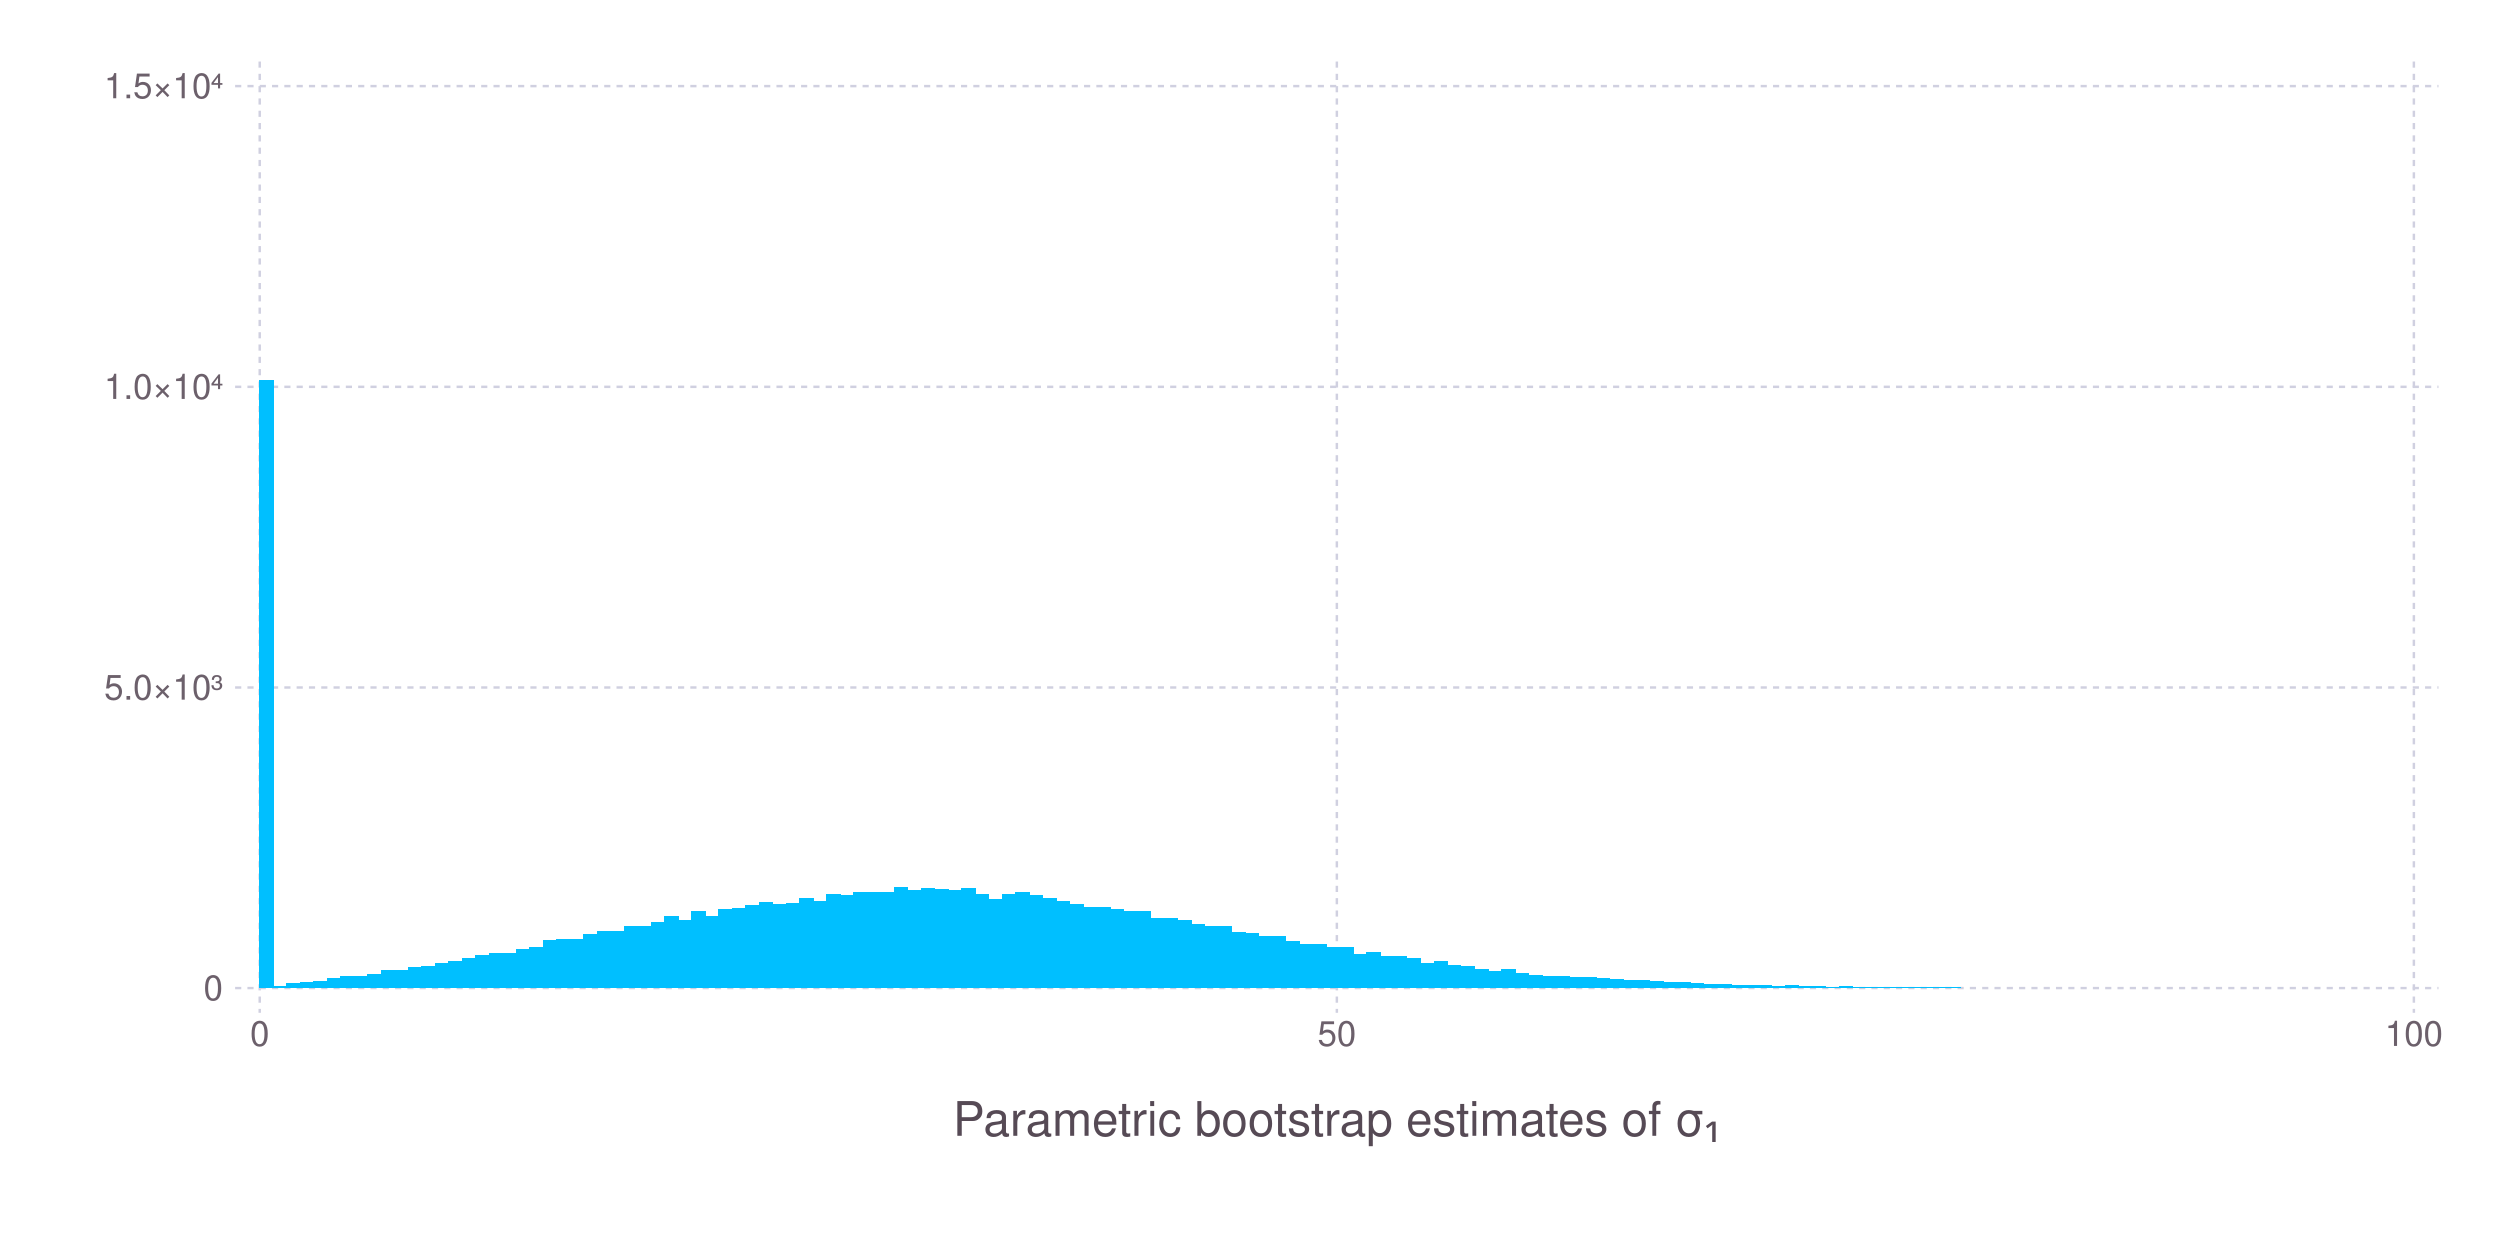
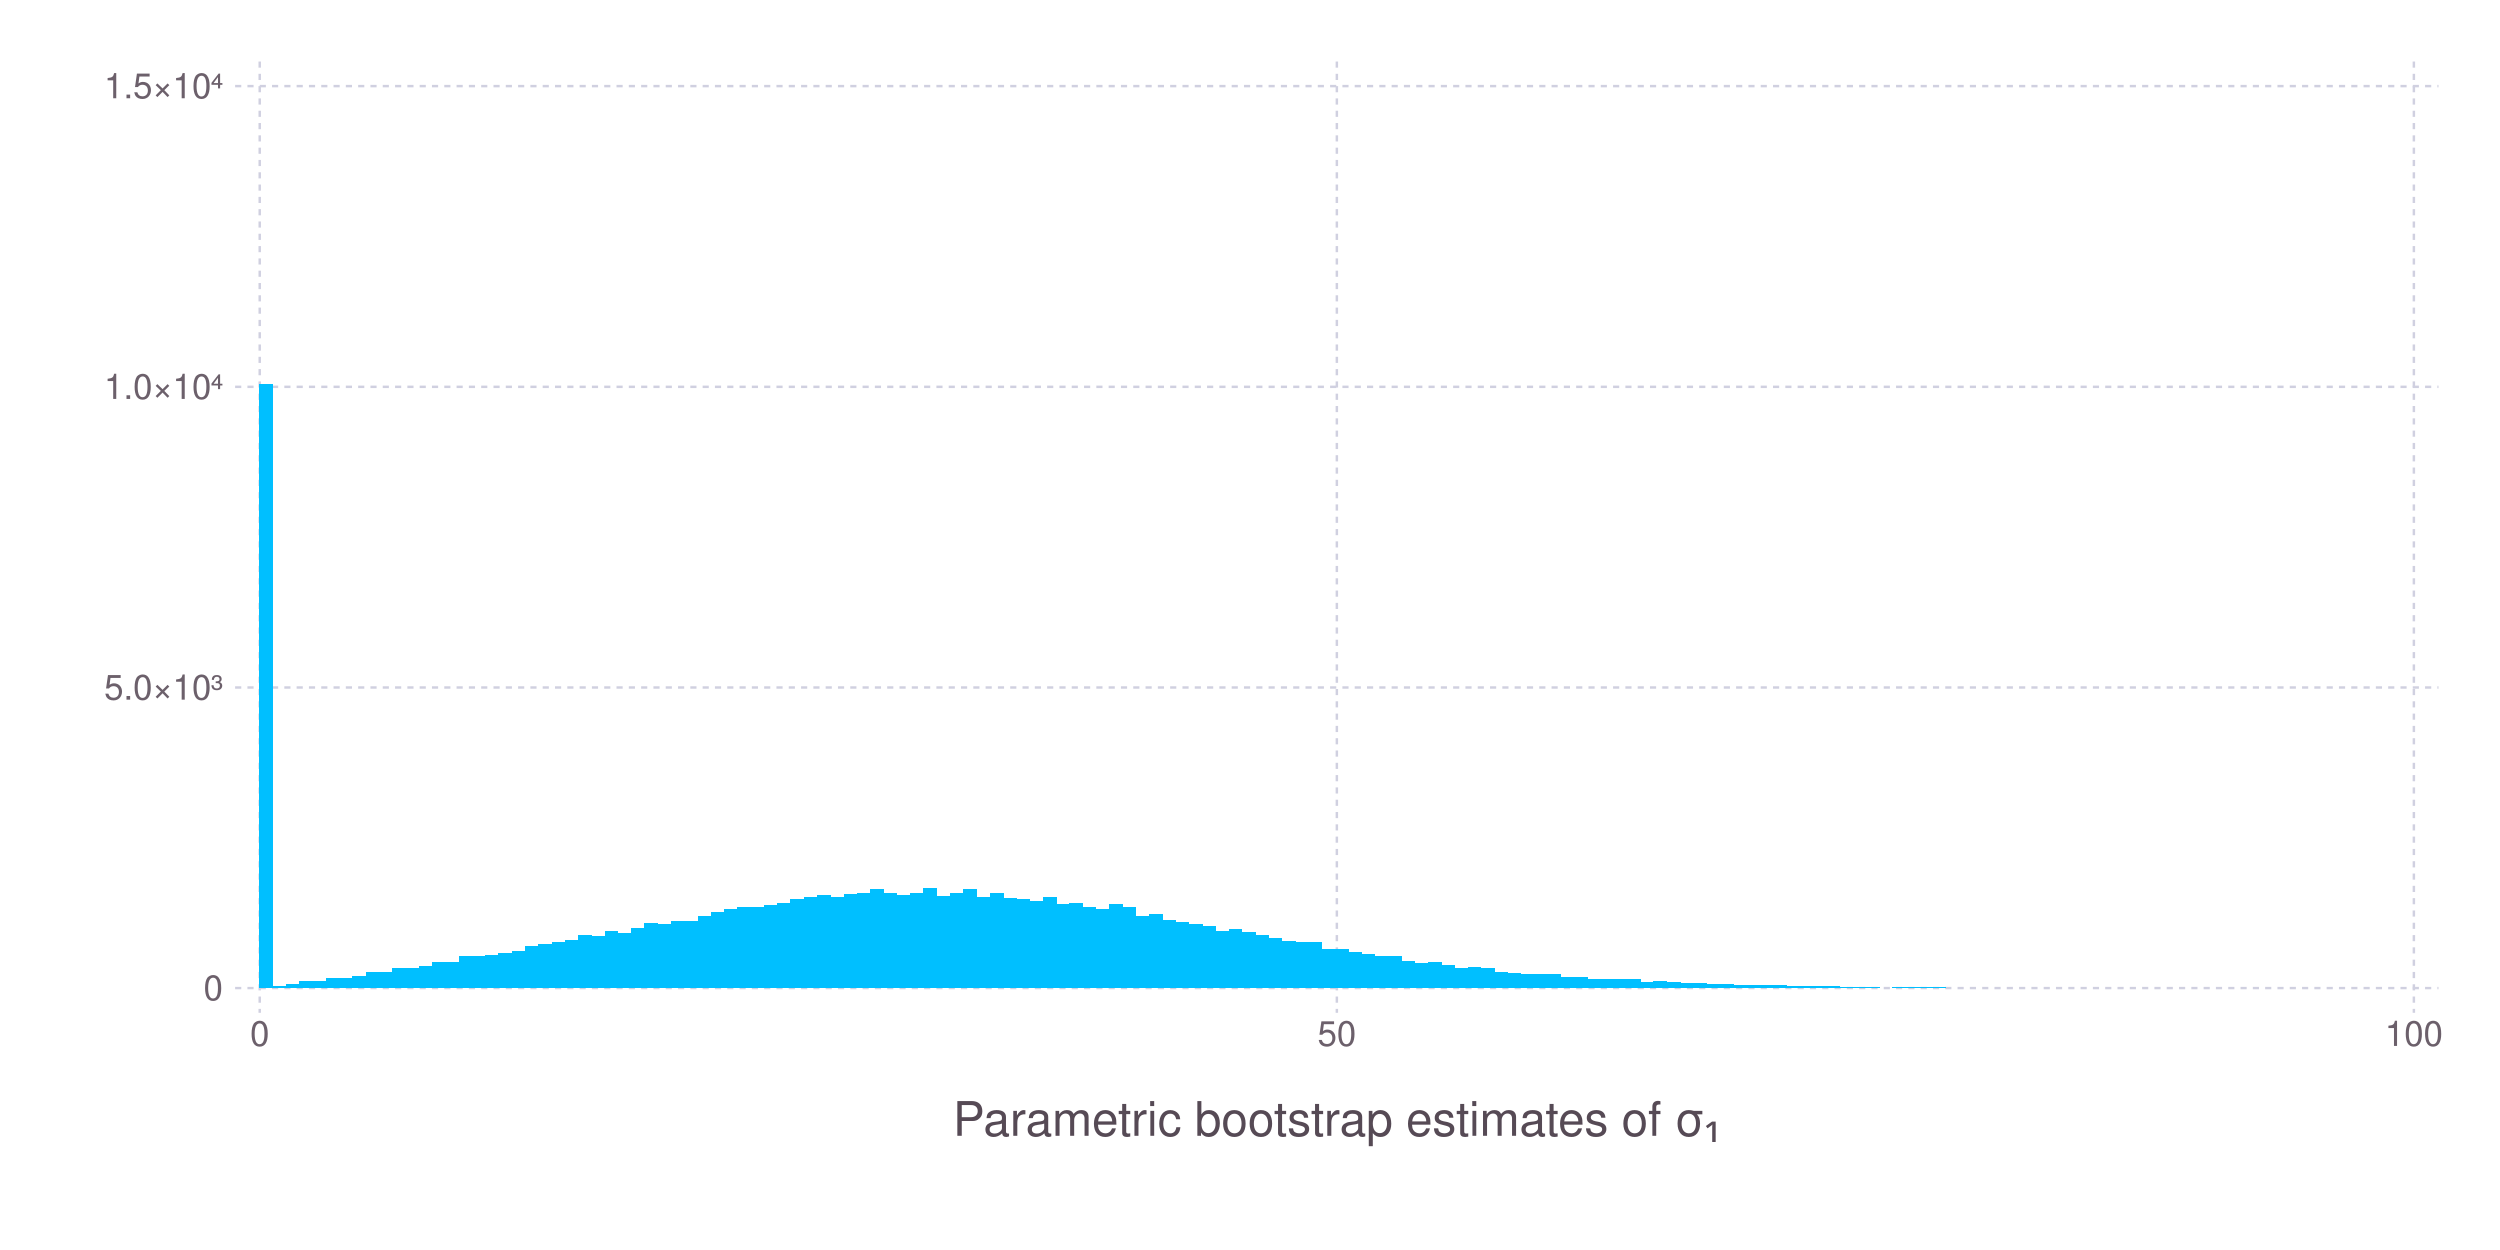
<svg xmlns="http://www.w3.org/2000/svg" version="1.2" width="203.2mm" height="101.6mm" viewBox="0 0 203.2 101.6" stroke="none" fill="#000000" stroke-width="0.3" font-size="3.88">
-   <g class="plotroot xscalable yscalable" id="img-110109c0-1">
-     <g font-size="3.88" font-family="'PT Sans','Helvetica Neue','Helvetica',sans-serif" fill="#564A55" stroke="#000000" stroke-opacity="0.000" id="img-110109c0-2">
+   <g class="plotroot xscalable yscalable" id="img-01f97510-1">
+     <g font-size="3.88" font-family="'PT Sans','Helvetica Neue','Helvetica',sans-serif" fill="#564A55" stroke="#000000" stroke-opacity="0.000" id="img-01f97510-2">
      <text x="108.66" y="89.99" text-anchor="middle" dy="0.6em">Parametric bootstrap estimates of σ₁</text>
    </g>
-     <g class="guide xlabels" font-size="2.82" font-family="'PT Sans Caption','Helvetica Neue','Helvetica',sans-serif" fill="#6C606B" id="img-110109c0-3">
+     <g class="guide xlabels" font-size="2.82" font-family="'PT Sans Caption','Helvetica Neue','Helvetica',sans-serif" fill="#6C606B" id="img-01f97510-3">
      <text x="21.11" y="83.32" text-anchor="middle" dy="0.6em">0</text>
      <text x="108.66" y="83.32" text-anchor="middle" dy="0.6em">50</text>
      <text x="196.2" y="83.32" text-anchor="middle" dy="0.6em">100</text>
    </g>
-     <g clip-path="url(#img-110109c0-4)">
-       <g id="img-110109c0-5">
-         <g pointer-events="visible" opacity="1" fill="#000000" fill-opacity="0.000" stroke="#000000" stroke-opacity="0.000" class="guide background" id="img-110109c0-6">
+     <g clip-path="url(#img-01f97510-4)">
+       <g id="img-01f97510-5">
+         <g pointer-events="visible" opacity="1" fill="#000000" fill-opacity="0.000" stroke="#000000" stroke-opacity="0.000" class="guide background" id="img-01f97510-6">
          <rect x="19.11" y="5" width="179.09" height="77.32" />
        </g>
-         <g class="guide ygridlines xfixed" stroke-dasharray="0.5,0.5" stroke-width="0.2" stroke="#D0D0E0" id="img-110109c0-7">
+         <g class="guide ygridlines xfixed" stroke-dasharray="0.5,0.5" stroke-width="0.2" stroke="#D0D0E0" id="img-01f97510-7">
          <path fill="none" d="M19.11,80.31 L 198.2 80.31" />
          <path fill="none" d="M19.11,55.88 L 198.2 55.88" />
          <path fill="none" d="M19.11,31.44 L 198.2 31.44" />
          <path fill="none" d="M19.11,7 L 198.2 7" />
        </g>
-         <g class="guide xgridlines yfixed" stroke-dasharray="0.5,0.5" stroke-width="0.2" stroke="#D0D0E0" id="img-110109c0-8">
+         <g class="guide xgridlines yfixed" stroke-dasharray="0.5,0.5" stroke-width="0.2" stroke="#D0D0E0" id="img-01f97510-8">
          <path fill="none" d="M21.11,5 L 21.11 82.32" />
          <path fill="none" d="M108.66,5 L 108.66 82.32" />
          <path fill="none" d="M196.2,5 L 196.2 82.32" />
        </g>
-         <g class="plotpanel" id="img-110109c0-9">
-           <g shape-rendering="crispEdges" stroke-width="0.3" id="img-110109c0-10">
-             <g stroke="#000000" stroke-opacity="0.000" class="geometry" fill="#00BFFF" id="img-110109c0-11">
-               <rect x="21.09" y="30.91" width="1.15" height="49.4" />
-               <rect x="22.19" y="80.12" width="1.15" height="0.19" />
-               <rect x="23.28" y="79.91" width="1.15" height="0.4" />
-               <rect x="24.38" y="79.84" width="1.15" height="0.48" />
-               <rect x="25.48" y="79.7" width="1.15" height="0.61" />
-               <rect x="26.57" y="79.53" width="1.15" height="0.79" />
-               <rect x="27.67" y="79.35" width="1.15" height="0.96" />
-               <rect x="28.77" y="79.3" width="1.15" height="1.02" />
-               <rect x="29.87" y="79.14" width="1.15" height="1.18" />
-               <rect x="30.96" y="78.82" width="1.15" height="1.5" />
-               <rect x="32.06" y="78.83" width="1.15" height="1.49" />
-               <rect x="33.16" y="78.6" width="1.15" height="1.71" />
-               <rect x="34.25" y="78.51" width="1.15" height="1.81" />
-               <rect x="35.35" y="78.26" width="1.15" height="2.06" />
-               <rect x="36.45" y="78.13" width="1.15" height="2.19" />
-               <rect x="37.55" y="77.86" width="1.15" height="2.46" />
-               <rect x="38.64" y="77.61" width="1.15" height="2.71" />
-               <rect x="39.74" y="77.45" width="1.15" height="2.86" />
-               <rect x="40.84" y="77.45" width="1.15" height="2.87" />
-               <rect x="41.94" y="77.11" width="1.15" height="3.2" />
-               <rect x="43.03" y="76.97" width="1.15" height="3.34" />
-               <rect x="44.13" y="76.41" width="1.15" height="3.91" />
-               <rect x="45.23" y="76.35" width="1.15" height="3.97" />
-               <rect x="46.32" y="76.34" width="1.15" height="3.98" />
-               <rect x="47.42" y="75.93" width="1.15" height="4.39" />
-               <rect x="48.52" y="75.69" width="1.15" height="4.63" />
-               <rect x="49.62" y="75.65" width="1.15" height="4.67" />
-               <rect x="50.71" y="75.23" width="1.15" height="5.09" />
-               <rect x="51.81" y="75.24" width="1.15" height="5.07" />
-               <rect x="52.91" y="74.93" width="1.15" height="5.38" />
-               <rect x="54" y="74.49" width="1.15" height="5.82" />
-               <rect x="55.1" y="74.79" width="1.15" height="5.53" />
-               <rect x="56.2" y="74.05" width="1.15" height="6.27" />
-               <rect x="57.3" y="74.42" width="1.15" height="5.89" />
-               <rect x="58.39" y="73.85" width="1.15" height="6.46" />
-               <rect x="59.49" y="73.84" width="1.15" height="6.48" />
-               <rect x="60.59" y="73.57" width="1.15" height="6.75" />
-               <rect x="61.69" y="73.35" width="1.15" height="6.96" />
-               <rect x="62.78" y="73.51" width="1.15" height="6.8" />
-               <rect x="63.88" y="73.36" width="1.15" height="6.96" />
-               <rect x="64.98" y="72.98" width="1.15" height="7.34" />
-               <rect x="66.07" y="73.2" width="1.15" height="7.11" />
-               <rect x="67.17" y="72.66" width="1.15" height="7.65" />
-               <rect x="68.27" y="72.76" width="1.15" height="7.56" />
-               <rect x="69.37" y="72.52" width="1.15" height="7.8" />
-               <rect x="70.46" y="72.47" width="1.15" height="7.84" />
-               <rect x="71.56" y="72.54" width="1.15" height="7.77" />
-               <rect x="72.66" y="72.12" width="1.15" height="8.2" />
-               <rect x="73.75" y="72.34" width="1.15" height="7.98" />
-               <rect x="74.85" y="72.15" width="1.15" height="8.16" />
-               <rect x="75.95" y="72.27" width="1.15" height="8.05" />
-               <rect x="77.05" y="72.38" width="1.15" height="7.94" />
-               <rect x="78.14" y="72.16" width="1.15" height="8.16" />
-               <rect x="79.24" y="72.63" width="1.15" height="7.68" />
-               <rect x="80.34" y="73.06" width="1.15" height="7.25" />
-               <rect x="81.44" y="72.63" width="1.15" height="7.69" />
-               <rect x="82.53" y="72.47" width="1.15" height="7.84" />
-               <rect x="83.63" y="72.78" width="1.15" height="7.54" />
-               <rect x="84.73" y="73.03" width="1.15" height="7.28" />
-               <rect x="85.82" y="73.26" width="1.15" height="7.05" />
-               <rect x="86.92" y="73.48" width="1.15" height="6.84" />
-               <rect x="88.02" y="73.74" width="1.15" height="6.58" />
-               <rect x="89.12" y="73.69" width="1.15" height="6.63" />
-               <rect x="90.21" y="73.86" width="1.15" height="6.45" />
-               <rect x="91.31" y="74.07" width="1.15" height="6.25" />
-               <rect x="92.41" y="74.01" width="1.15" height="6.31" />
-               <rect x="93.5" y="74.6" width="1.15" height="5.72" />
-               <rect x="94.6" y="74.61" width="1.15" height="5.7" />
-               <rect x="95.7" y="74.75" width="1.15" height="5.56" />
-               <rect x="96.8" y="75.1" width="1.15" height="5.22" />
-               <rect x="97.89" y="75.29" width="1.15" height="5.02" />
-               <rect x="98.99" y="75.3" width="1.15" height="5.01" />
-               <rect x="100.09" y="75.75" width="1.15" height="4.57" />
-               <rect x="101.19" y="75.85" width="1.15" height="4.47" />
-               <rect x="102.28" y="76.04" width="1.15" height="4.27" />
-               <rect x="103.38" y="76.08" width="1.15" height="4.23" />
-               <rect x="104.48" y="76.52" width="1.15" height="3.8" />
-               <rect x="105.57" y="76.7" width="1.15" height="3.61" />
-               <rect x="106.67" y="76.76" width="1.15" height="3.56" />
-               <rect x="107.77" y="76.96" width="1.15" height="3.36" />
-               <rect x="108.87" y="76.97" width="1.15" height="3.34" />
-               <rect x="109.96" y="77.52" width="1.15" height="2.8" />
-               <rect x="111.06" y="77.37" width="1.15" height="2.94" />
-               <rect x="112.16" y="77.69" width="1.15" height="2.63" />
-               <rect x="113.25" y="77.69" width="1.15" height="2.62" />
-               <rect x="114.35" y="77.89" width="1.15" height="2.43" />
-               <rect x="115.45" y="78.25" width="1.15" height="2.06" />
-               <rect x="116.55" y="78.15" width="1.15" height="2.17" />
-               <rect x="117.64" y="78.46" width="1.15" height="1.86" />
-               <rect x="118.74" y="78.49" width="1.15" height="1.83" />
-               <rect x="119.84" y="78.8" width="1.15" height="1.51" />
-               <rect x="120.94" y="78.91" width="1.15" height="1.41" />
-               <rect x="122.03" y="78.79" width="1.15" height="1.53" />
-               <rect x="123.13" y="79.07" width="1.15" height="1.24" />
-               <rect x="124.23" y="79.23" width="1.15" height="1.08" />
-               <rect x="125.32" y="79.3" width="1.15" height="1.01" />
-               <rect x="126.42" y="79.36" width="1.15" height="0.95" />
-               <rect x="127.52" y="79.41" width="1.15" height="0.9" />
-               <rect x="128.62" y="79.44" width="1.15" height="0.87" />
-               <rect x="129.71" y="79.52" width="1.15" height="0.8" />
-               <rect x="130.81" y="79.57" width="1.15" height="0.74" />
-               <rect x="131.91" y="79.64" width="1.15" height="0.67" />
-               <rect x="133" y="79.69" width="1.15" height="0.62" />
-               <rect x="134.1" y="79.77" width="1.15" height="0.54" />
-               <rect x="135.2" y="79.83" width="1.15" height="0.49" />
-               <rect x="136.3" y="79.81" width="1.15" height="0.5" />
-               <rect x="137.39" y="79.89" width="1.15" height="0.43" />
-               <rect x="138.49" y="79.96" width="1.15" height="0.36" />
-               <rect x="139.59" y="79.99" width="1.15" height="0.33" />
-               <rect x="140.69" y="80.03" width="1.15" height="0.28" />
-               <rect x="141.78" y="80.06" width="1.15" height="0.25" />
-               <rect x="142.88" y="80.03" width="1.15" height="0.28" />
-               <rect x="143.98" y="80.12" width="1.15" height="0.2" />
-               <rect x="145.07" y="80.1" width="1.15" height="0.22" />
-               <rect x="146.17" y="80.11" width="1.15" height="0.2" />
-               <rect x="147.27" y="80.15" width="1.15" height="0.17" />
-               <rect x="148.37" y="80.19" width="1.15" height="0.12" />
-               <rect x="149.46" y="80.18" width="1.15" height="0.14" />
-               <rect x="150.56" y="80.22" width="1.15" height="0.09" />
-               <rect x="151.66" y="80.19" width="1.15" height="0.12" />
-               <rect x="152.75" y="80.22" width="1.15" height="0.09" />
-               <rect x="153.85" y="80.22" width="1.15" height="0.09" />
-               <rect x="154.95" y="80.24" width="1.15" height="0.08" />
-               <rect x="156.05" y="80.23" width="1.15" height="0.09" />
-               <rect x="157.14" y="80.26" width="1.15" height="0.06" />
-               <rect x="158.24" y="80.26" width="1.15" height="0.06" />
-               <rect x="159.34" y="80.3" width="1.15" height="0.02" />
-               <rect x="160.44" y="80.3" width="1.15" height="0.02" />
-               <rect x="161.53" y="80.27" width="1.15" height="0.04" />
-               <rect x="162.63" y="80.28" width="1.15" height="0.03" />
-               <rect x="163.73" y="80.3" width="1.15" height="0.02" />
-               <rect x="164.82" y="80.31" width="1.15" height="0.01" />
-               <rect x="165.92" y="80.3" width="1.15" height="0.01" />
-               <rect x="167.02" y="80.3" width="1.15" height="0.02" />
-               <rect x="168.12" y="80.31" width="1.15" height="0.01" />
-               <rect x="169.21" y="80.3" width="1.15" height="0.02" />
-               <rect x="170.31" y="80.3" width="1.15" height="0.01" />
-               <rect x="171.41" y="80.3" width="1.15" height="0.01" />
-               <rect x="172.5" y="80.31" width="1.15" height="0.01" />
-               <rect x="173.6" y="80.31" width="1.15" height="0.01" />
-               <rect x="174.7" y="80.3" width="1.15" height="0.01" />
-               <rect x="175.8" y="80.31" width="1.15" height="0.01" />
-               <rect x="176.89" y="80.31" width="1.15" height="0.01" />
-               <rect x="177.99" y="80.31" width="1.15" height="0.01" />
-               <rect x="179.09" y="80.31" width="1.15" height="0.01" />
-               <rect x="180.19" y="80.31" width="1.15" height="0.01" />
-               <rect x="181.28" y="80.31" width="1.15" height="0.01" />
-               <rect x="182.38" y="80.31" width="1.15" height="0.01" />
-               <rect x="183.48" y="80.31" width="1.15" height="0.01" />
-               <rect x="184.57" y="80.31" width="1.15" height="0.01" />
+         <g class="plotpanel" id="img-01f97510-9">
+           <g shape-rendering="crispEdges" stroke-width="0.3" id="img-01f97510-10">
+             <g stroke="#000000" stroke-opacity="0.000" class="geometry" fill="#00BFFF" id="img-01f97510-11">
+               <rect x="21.09" y="31.2" width="1.13" height="49.12" />
+               <rect x="22.17" y="80.14" width="1.13" height="0.17" />
+               <rect x="23.25" y="80" width="1.13" height="0.32" />
+               <rect x="24.33" y="79.74" width="1.13" height="0.57" />
+               <rect x="25.4" y="79.72" width="1.13" height="0.59" />
+               <rect x="26.48" y="79.47" width="1.13" height="0.85" />
+               <rect x="27.56" y="79.48" width="1.13" height="0.84" />
+               <rect x="28.64" y="79.3" width="1.13" height="1.01" />
+               <rect x="29.72" y="79.03" width="1.13" height="1.28" />
+               <rect x="30.8" y="79.01" width="1.13" height="1.31" />
+               <rect x="31.88" y="78.7" width="1.13" height="1.62" />
+               <rect x="32.96" y="78.71" width="1.13" height="1.6" />
+               <rect x="34.04" y="78.48" width="1.13" height="1.84" />
+               <rect x="35.12" y="78.22" width="1.13" height="2.1" />
+               <rect x="36.2" y="78.18" width="1.13" height="2.13" />
+               <rect x="37.27" y="77.67" width="1.13" height="2.64" />
+               <rect x="38.35" y="77.74" width="1.13" height="2.58" />
+               <rect x="39.43" y="77.59" width="1.13" height="2.73" />
+               <rect x="40.51" y="77.48" width="1.13" height="2.84" />
+               <rect x="41.59" y="77.27" width="1.13" height="3.05" />
+               <rect x="42.67" y="76.89" width="1.13" height="3.42" />
+               <rect x="43.75" y="76.73" width="1.13" height="3.59" />
+               <rect x="44.83" y="76.59" width="1.13" height="3.72" />
+               <rect x="45.91" y="76.37" width="1.13" height="3.95" />
+               <rect x="46.99" y="75.96" width="1.13" height="4.35" />
+               <rect x="48.07" y="76.11" width="1.13" height="4.2" />
+               <rect x="49.14" y="75.71" width="1.13" height="4.6" />
+               <rect x="50.22" y="75.82" width="1.13" height="4.5" />
+               <rect x="51.3" y="75.39" width="1.13" height="4.93" />
+               <rect x="52.38" y="75.06" width="1.13" height="5.25" />
+               <rect x="53.46" y="75.09" width="1.13" height="5.22" />
+               <rect x="54.54" y="74.86" width="1.13" height="5.45" />
+               <rect x="55.62" y="74.85" width="1.13" height="5.46" />
+               <rect x="56.7" y="74.42" width="1.13" height="5.89" />
+               <rect x="57.78" y="74.14" width="1.13" height="6.17" />
+               <rect x="58.86" y="73.85" width="1.13" height="6.46" />
+               <rect x="59.93" y="73.76" width="1.13" height="6.55" />
+               <rect x="61.01" y="73.72" width="1.13" height="6.6" />
+               <rect x="62.09" y="73.57" width="1.13" height="6.75" />
+               <rect x="63.17" y="73.41" width="1.13" height="6.9" />
+               <rect x="64.25" y="73.08" width="1.13" height="7.24" />
+               <rect x="65.33" y="72.91" width="1.13" height="7.41" />
+               <rect x="66.41" y="72.71" width="1.13" height="7.6" />
+               <rect x="67.49" y="72.88" width="1.13" height="7.43" />
+               <rect x="68.57" y="72.68" width="1.13" height="7.63" />
+               <rect x="69.65" y="72.62" width="1.13" height="7.7" />
+               <rect x="70.73" y="72.27" width="1.13" height="8.04" />
+               <rect x="71.8" y="72.58" width="1.13" height="7.73" />
+               <rect x="72.88" y="72.73" width="1.13" height="7.58" />
+               <rect x="73.96" y="72.61" width="1.13" height="7.71" />
+               <rect x="75.04" y="72.2" width="1.13" height="8.12" />
+               <rect x="76.12" y="72.83" width="1.13" height="7.48" />
+               <rect x="77.2" y="72.55" width="1.13" height="7.76" />
+               <rect x="78.28" y="72.23" width="1.13" height="8.09" />
+               <rect x="79.36" y="72.89" width="1.13" height="7.43" />
+               <rect x="80.44" y="72.61" width="1.13" height="7.71" />
+               <rect x="81.52" y="73.03" width="1.13" height="7.29" />
+               <rect x="82.6" y="73.08" width="1.13" height="7.24" />
+               <rect x="83.67" y="73.23" width="1.13" height="7.08" />
+               <rect x="84.75" y="72.92" width="1.13" height="7.4" />
+               <rect x="85.83" y="73.49" width="1.13" height="6.83" />
+               <rect x="86.91" y="73.42" width="1.13" height="6.9" />
+               <rect x="87.99" y="73.76" width="1.13" height="6.55" />
+               <rect x="89.07" y="73.86" width="1.13" height="6.45" />
+               <rect x="90.15" y="73.46" width="1.13" height="6.85" />
+               <rect x="91.23" y="73.74" width="1.13" height="6.57" />
+               <rect x="92.31" y="74.46" width="1.13" height="5.85" />
+               <rect x="93.39" y="74.28" width="1.13" height="6.03" />
+               <rect x="94.47" y="74.8" width="1.13" height="5.52" />
+               <rect x="95.54" y="74.95" width="1.13" height="5.36" />
+               <rect x="96.62" y="75.07" width="1.13" height="5.25" />
+               <rect x="97.7" y="75.3" width="1.13" height="5.02" />
+               <rect x="98.78" y="75.7" width="1.13" height="4.61" />
+               <rect x="99.86" y="75.54" width="1.13" height="4.77" />
+               <rect x="100.94" y="75.79" width="1.13" height="4.53" />
+               <rect x="102.02" y="75.98" width="1.13" height="4.34" />
+               <rect x="103.1" y="76.27" width="1.13" height="4.04" />
+               <rect x="104.18" y="76.47" width="1.13" height="3.84" />
+               <rect x="105.26" y="76.56" width="1.13" height="3.75" />
+               <rect x="106.34" y="76.58" width="1.13" height="3.74" />
+               <rect x="107.41" y="77.17" width="1.13" height="3.14" />
+               <rect x="108.49" y="77.11" width="1.13" height="3.2" />
+               <rect x="109.57" y="77.4" width="1.13" height="2.92" />
+               <rect x="110.65" y="77.55" width="1.13" height="2.77" />
+               <rect x="111.73" y="77.68" width="1.13" height="2.64" />
+               <rect x="112.81" y="77.74" width="1.13" height="2.58" />
+               <rect x="113.89" y="78.08" width="1.13" height="2.23" />
+               <rect x="114.97" y="78.28" width="1.13" height="2.04" />
+               <rect x="116.05" y="78.21" width="1.13" height="2.1" />
+               <rect x="117.13" y="78.43" width="1.13" height="1.88" />
+               <rect x="118.2" y="78.68" width="1.13" height="1.63" />
+               <rect x="119.28" y="78.62" width="1.13" height="1.7" />
+               <rect x="120.36" y="78.68" width="1.13" height="1.64" />
+               <rect x="121.44" y="78.99" width="1.13" height="1.33" />
+               <rect x="122.52" y="79.06" width="1.13" height="1.25" />
+               <rect x="123.6" y="79.13" width="1.13" height="1.19" />
+               <rect x="124.68" y="79.19" width="1.13" height="1.12" />
+               <rect x="125.76" y="79.18" width="1.13" height="1.14" />
+               <rect x="126.84" y="79.39" width="1.13" height="0.93" />
+               <rect x="127.92" y="79.4" width="1.13" height="0.92" />
+               <rect x="129" y="79.54" width="1.13" height="0.77" />
+               <rect x="130.07" y="79.59" width="1.13" height="0.73" />
+               <rect x="131.15" y="79.55" width="1.13" height="0.77" />
+               <rect x="132.23" y="79.59" width="1.13" height="0.73" />
+               <rect x="133.31" y="79.78" width="1.13" height="0.54" />
+               <rect x="134.39" y="79.75" width="1.13" height="0.57" />
+               <rect x="135.47" y="79.84" width="1.13" height="0.48" />
+               <rect x="136.55" y="79.86" width="1.13" height="0.46" />
+               <rect x="137.63" y="79.88" width="1.13" height="0.44" />
+               <rect x="138.71" y="80.01" width="1.13" height="0.3" />
+               <rect x="139.79" y="79.96" width="1.13" height="0.35" />
+               <rect x="140.87" y="80.07" width="1.13" height="0.24" />
+               <rect x="141.94" y="80.07" width="1.13" height="0.25" />
+               <rect x="143.02" y="80.09" width="1.13" height="0.23" />
+               <rect x="144.1" y="80.1" width="1.13" height="0.21" />
+               <rect x="145.18" y="80.14" width="1.13" height="0.18" />
+               <rect x="146.26" y="80.16" width="1.13" height="0.16" />
+               <rect x="147.34" y="80.15" width="1.13" height="0.17" />
+               <rect x="148.42" y="80.13" width="1.13" height="0.19" />
+               <rect x="149.5" y="80.2" width="1.13" height="0.12" />
+               <rect x="150.58" y="80.2" width="1.13" height="0.12" />
+               <rect x="151.66" y="80.23" width="1.13" height="0.09" />
+               <rect x="152.74" y="80.27" width="1.13" height="0.04" />
+               <rect x="153.81" y="80.24" width="1.13" height="0.07" />
+               <rect x="154.89" y="80.26" width="1.13" height="0.06" />
+               <rect x="155.97" y="80.25" width="1.13" height="0.06" />
+               <rect x="157.05" y="80.24" width="1.13" height="0.07" />
+               <rect x="158.13" y="80.28" width="1.13" height="0.03" />
+               <rect x="159.21" y="80.27" width="1.13" height="0.04" />
+               <rect x="160.29" y="80.27" width="1.13" height="0.05" />
+               <rect x="161.37" y="80.28" width="1.13" height="0.03" />
+               <rect x="162.45" y="80.27" width="1.13" height="0.05" />
+               <rect x="163.53" y="80.29" width="1.13" height="0.03" />
+               <rect x="164.61" y="80.28" width="1.13" height="0.04" />
+               <rect x="165.68" y="80.31" width="1.13" height="0.01" />
+               <rect x="166.76" y="80.28" width="1.13" height="0.03" />
+               <rect x="167.84" y="80.31" width="1.13" height="0.01" />
+               <rect x="168.92" y="80.31" width="1.13" height="0.01" />
+               <rect x="170" y="80.3" width="1.13" height="0.01" />
+               <rect x="171.08" y="80.31" width="1.13" height="0.01" />
+               <rect x="172.16" y="80.31" width="1.13" height="0.01" />
+               <rect x="173.24" y="80.31" width="1.13" height="0.01" />
+               <rect x="174.32" y="80.31" width="1.13" height="0.01" />
+               <rect x="175.4" y="80.31" width="1.13" height="0.01" />
+               <rect x="176.47" y="80.3" width="1.13" height="0.01" />
+               <rect x="177.55" y="80.31" width="1.13" height="0.01" />
+               <rect x="178.63" y="80.31" width="1.13" height="0.01" />
+               <rect x="179.71" y="80.31" width="1.13" height="0.01" />
+               <rect x="180.79" y="80.31" width="1.13" height="0.01" />
+               <rect x="181.87" y="80.31" width="1.13" height="0.01" />
            </g>
          </g>
        </g>
      </g>
    </g>
-     <g class="guide ylabels" font-size="2.82" font-family="'PT Sans Caption','Helvetica Neue','Helvetica',sans-serif" fill="#6C606B" id="img-110109c0-12">
+     <g class="guide ylabels" font-size="2.82" font-family="'PT Sans Caption','Helvetica Neue','Helvetica',sans-serif" fill="#6C606B" id="img-01f97510-12">
      <text x="18.11" y="80.31" text-anchor="end" dy="0.35em">0</text>
      <text x="18.11" y="55.88" text-anchor="end" dy="0.35em">5.0×10³</text>
      <text x="18.11" y="31.44" text-anchor="end" dy="0.35em">1.0×10⁴</text>
      <text x="18.11" y="7" text-anchor="end" dy="0.35em">1.5×10⁴</text>
    </g>
  </g>
  <defs>
-     <clipPath id="img-110109c0-4">
+     <clipPath id="img-01f97510-4">
      <path d="M19.11,5 L 198.2 5 198.2 82.32 19.11 82.32" />
    </clipPath>
  </defs>
</svg>
